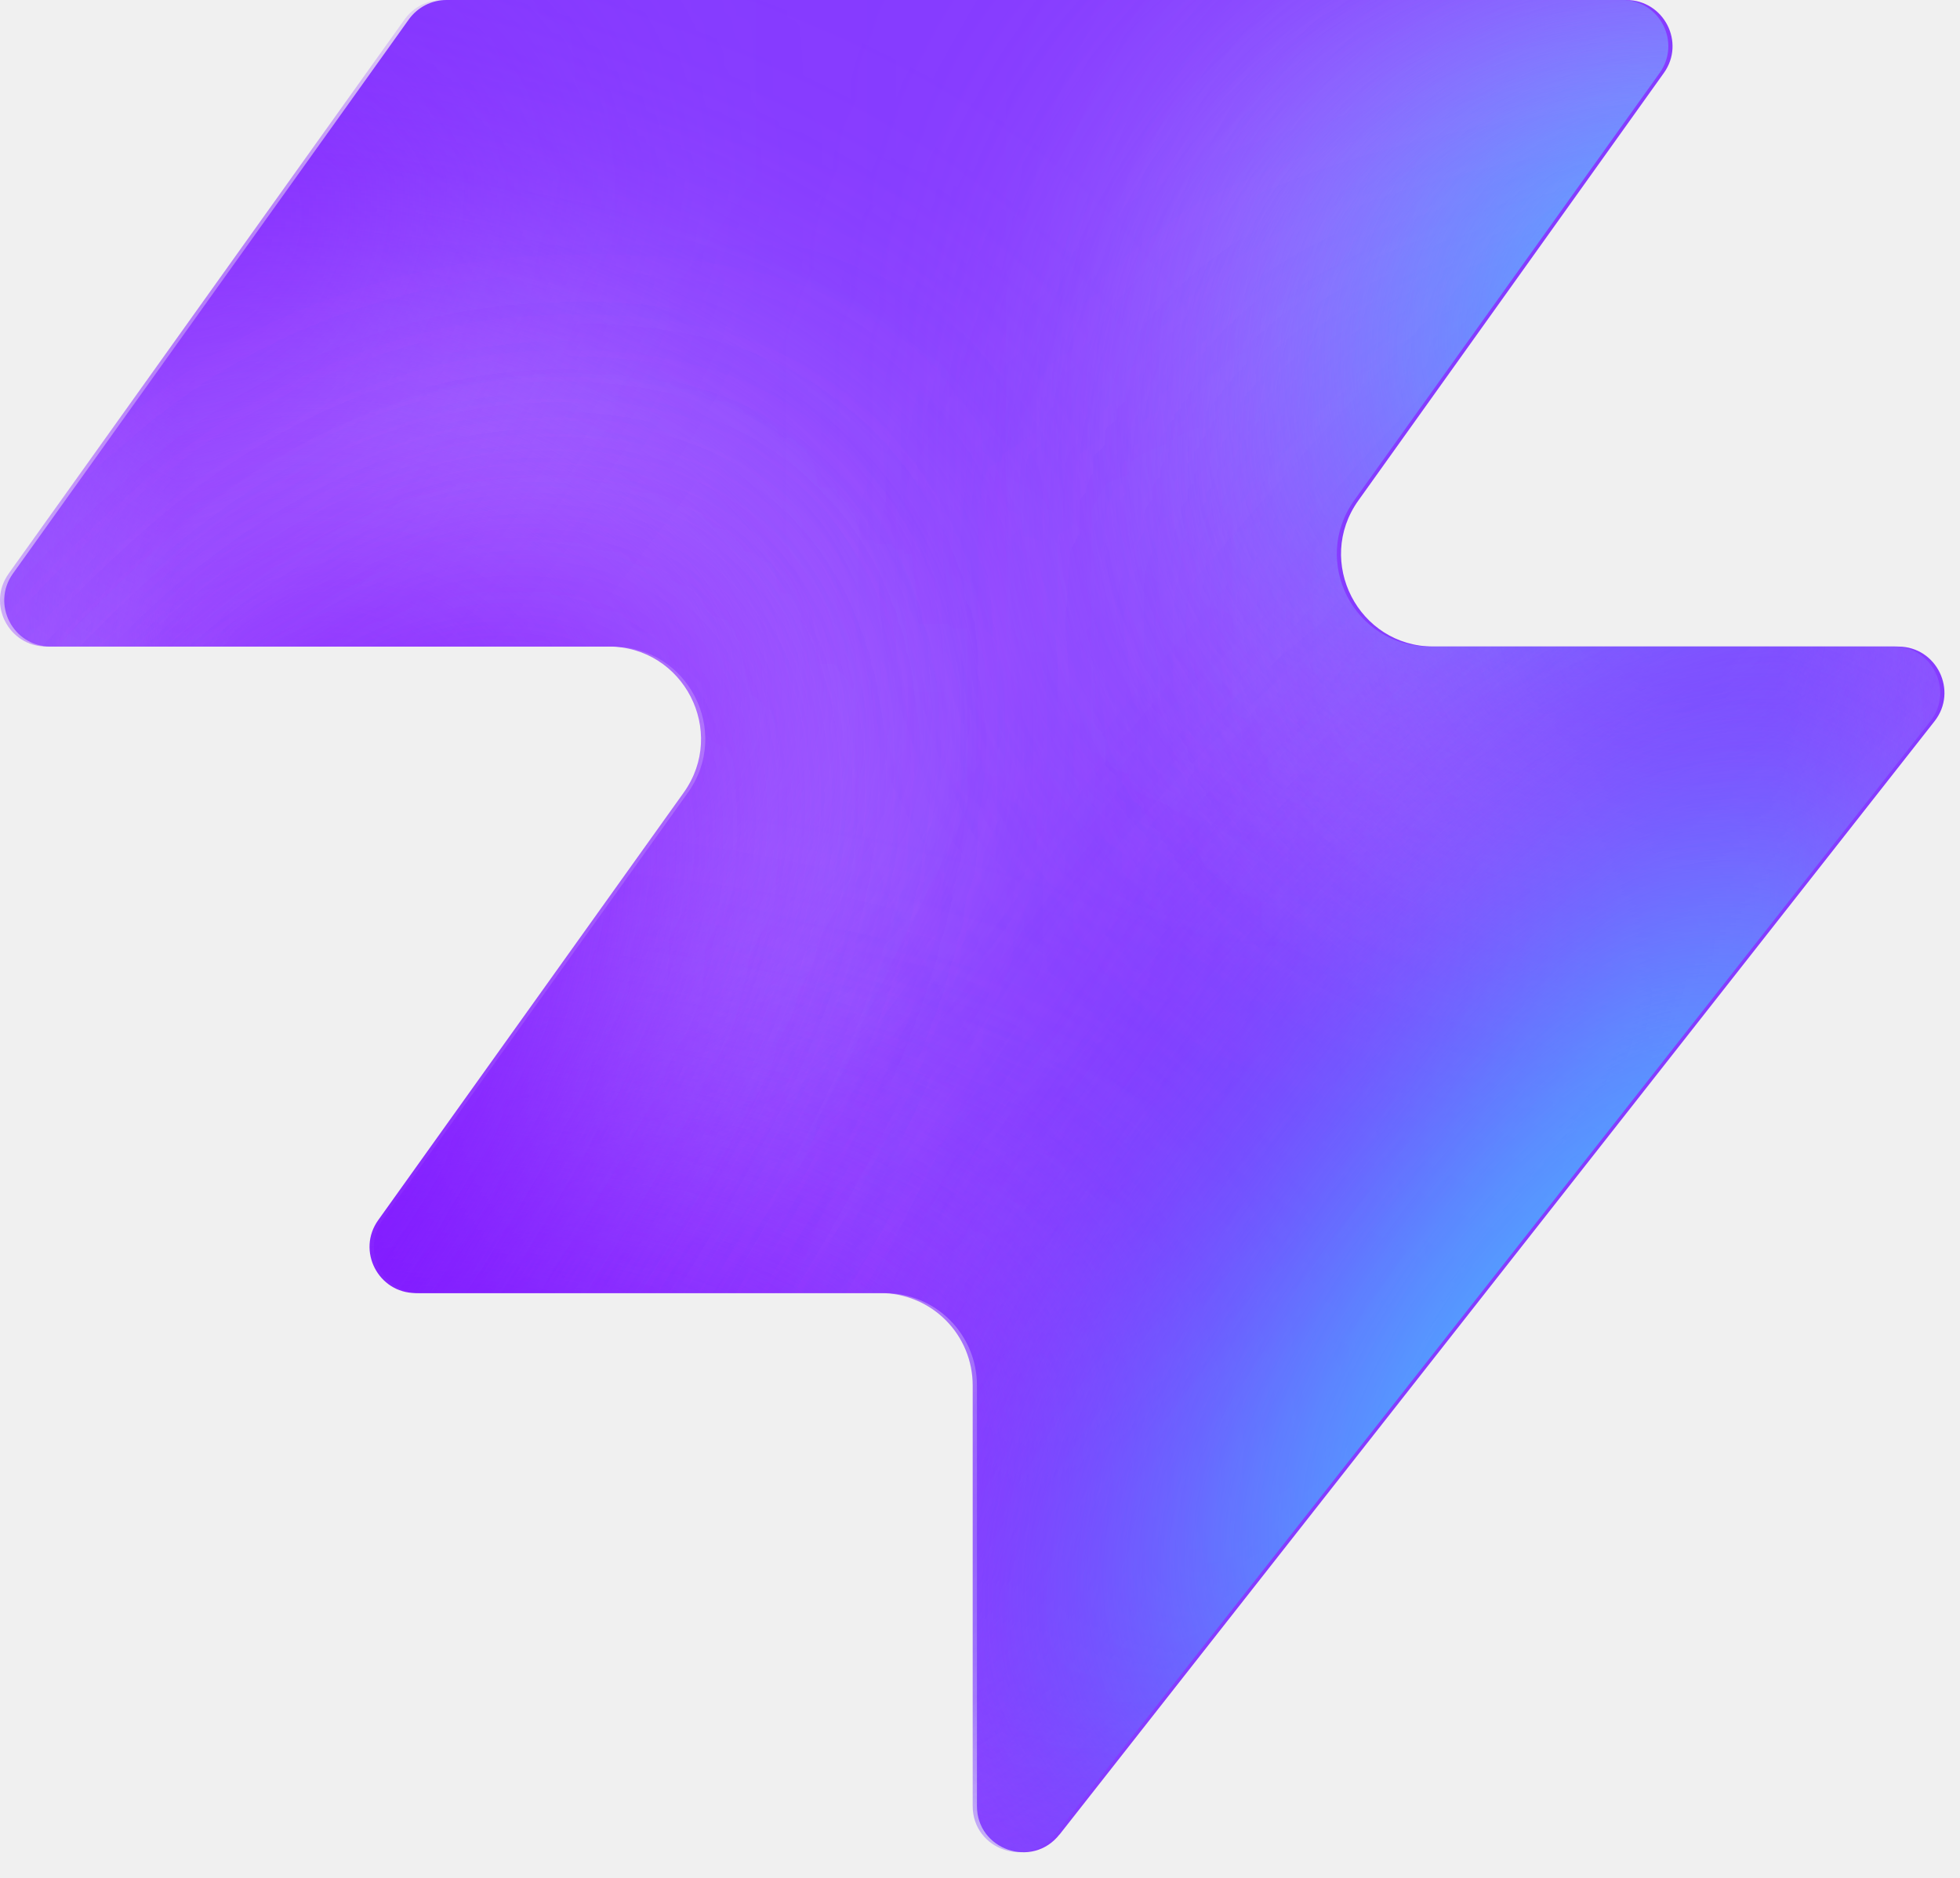
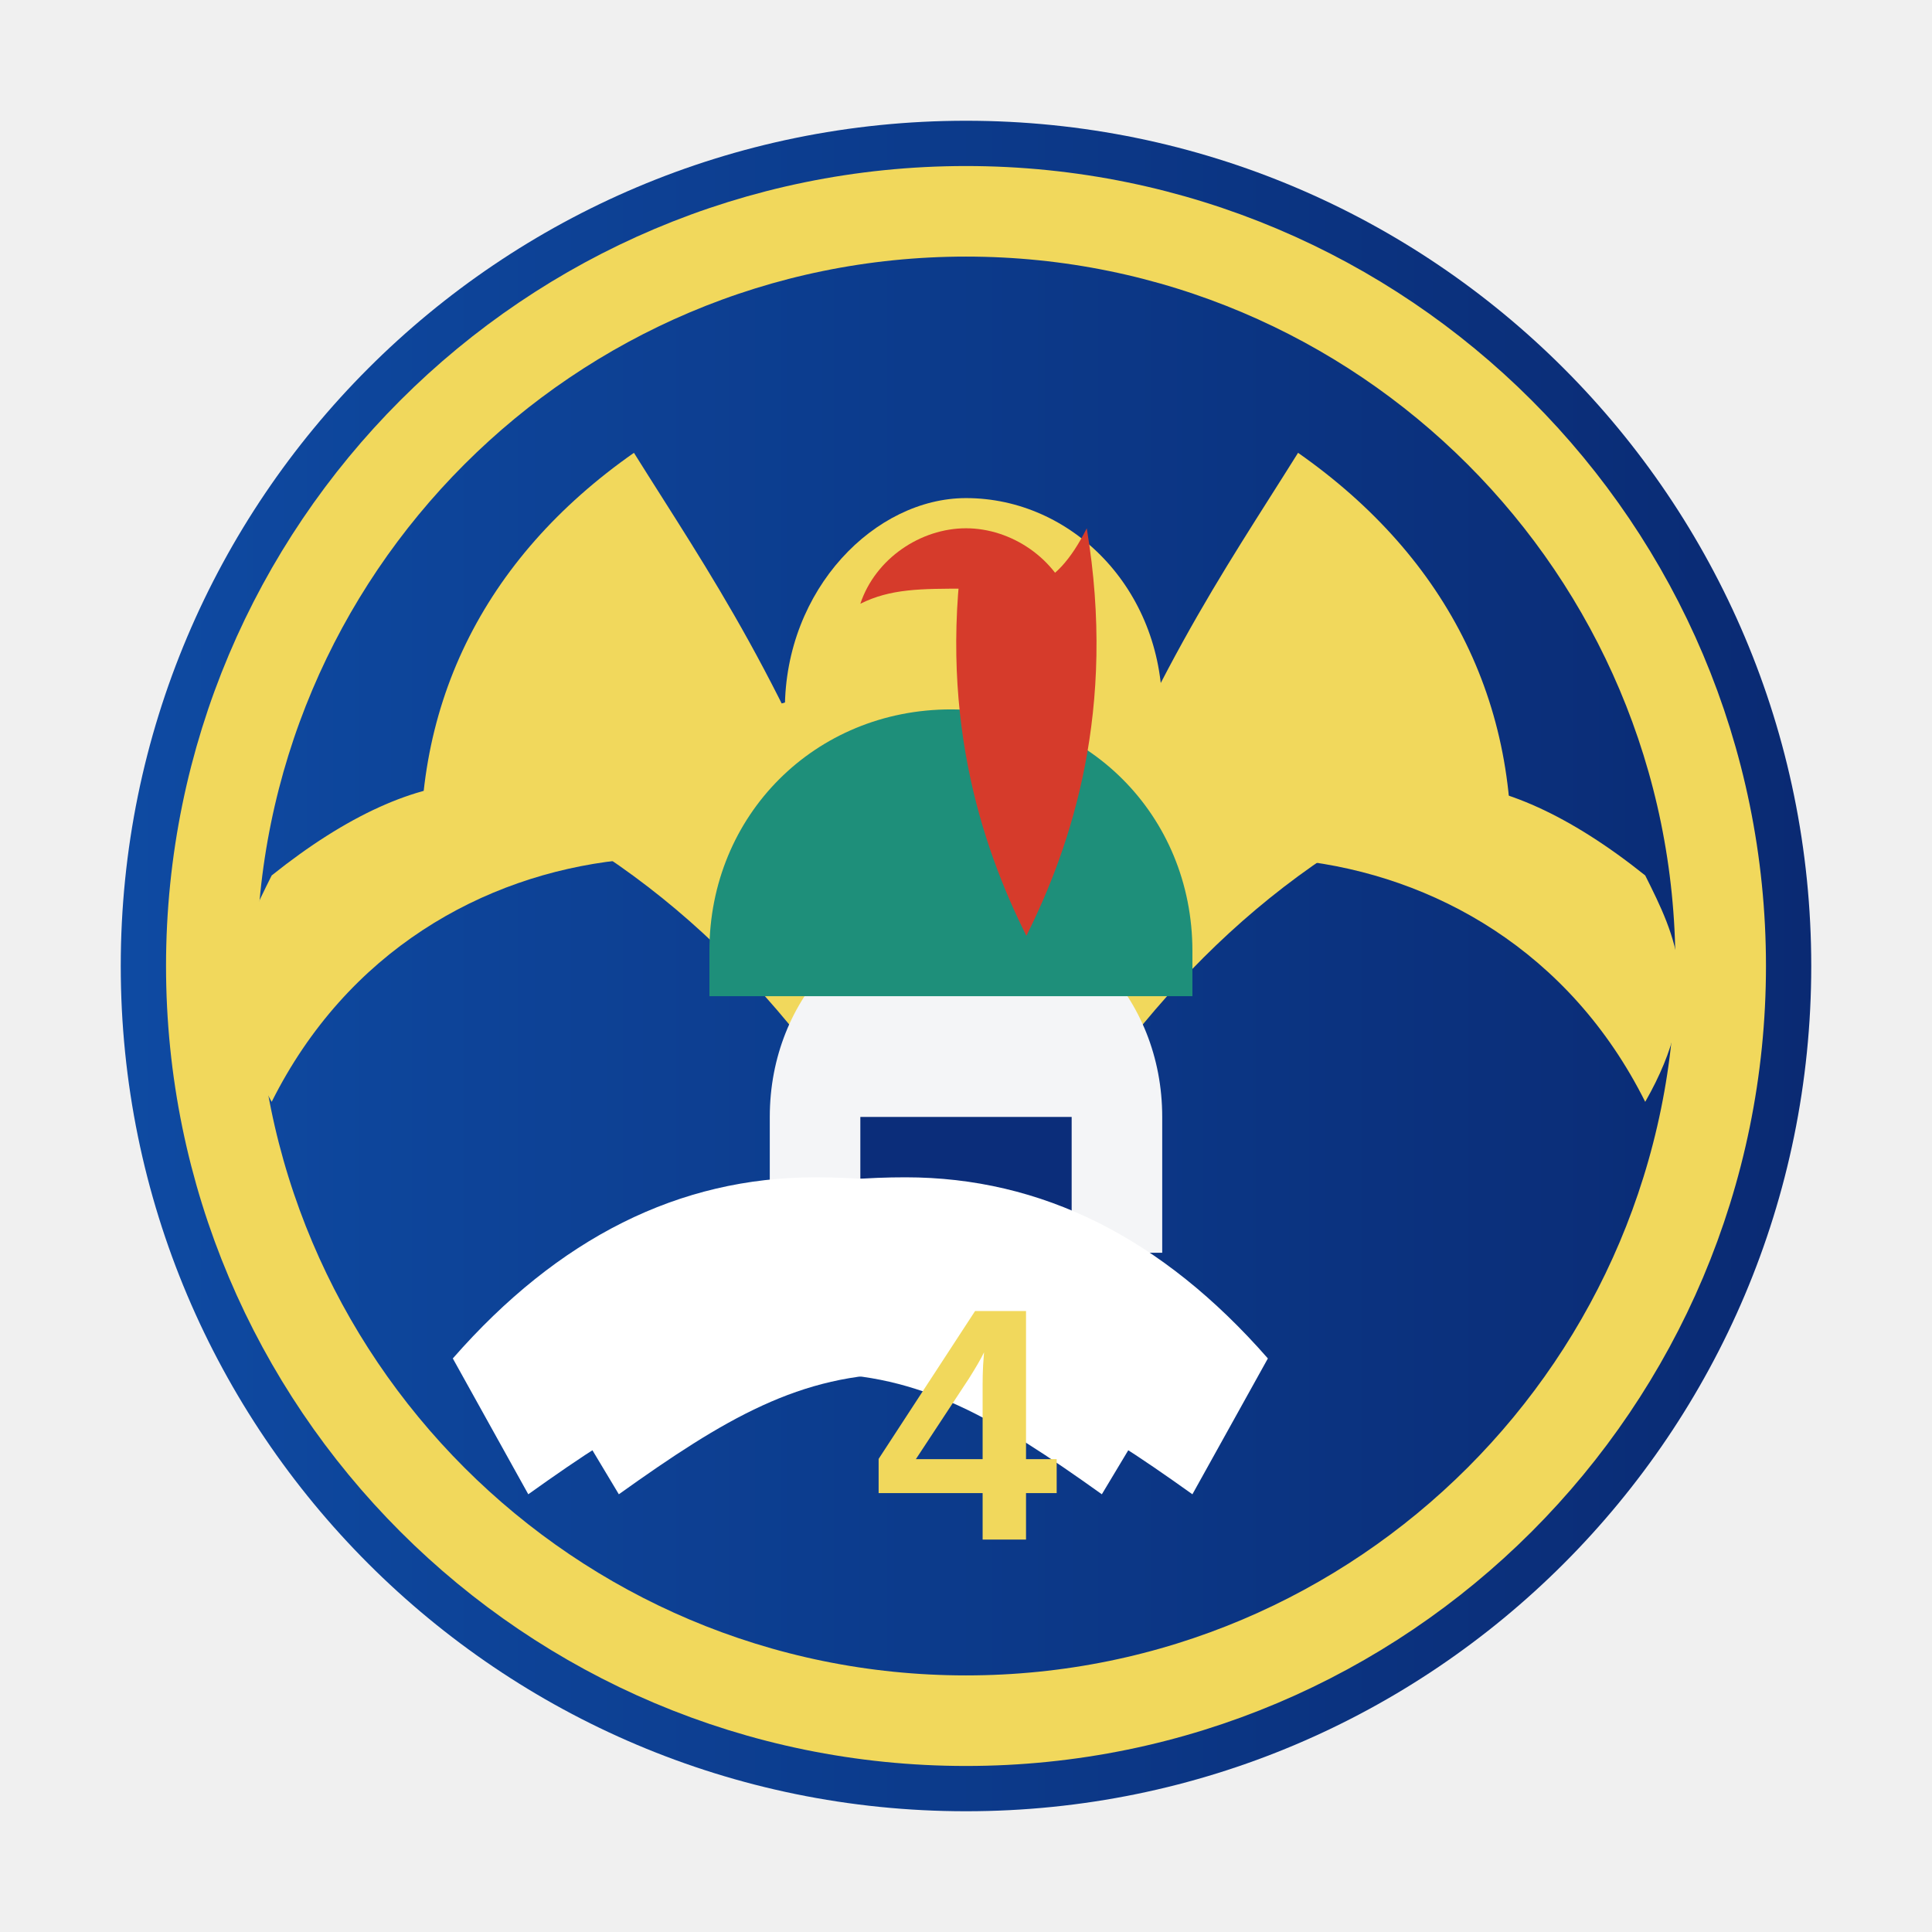
- <svg xmlns="http://www.w3.org/2000/svg" width="48" height="46" fill="none" viewBox="0 0 48 46">
-   <path fill="#863bff" d="M25.946 44.938c-.664.845-2.021.375-2.021-.698V33.937a2.26 2.26 0 0 0-2.262-2.262H10.287c-.92 0-1.456-1.04-.92-1.788l7.48-10.471c1.07-1.497 0-3.578-1.842-3.578H1.237c-.92 0-1.456-1.04-.92-1.788L10.013.474c.214-.297.556-.474.92-.474h28.894c.92 0 1.456 1.04.92 1.788l-7.48 10.471c-1.07 1.498 0 3.579 1.842 3.579h11.377c.943 0 1.473 1.088.89 1.83L25.947 44.94z" style="fill:#863bff;fill:color(display-p3 .525 .23 1);fill-opacity:1" />
-   <mask id="a" width="48" height="46" x="0" y="0" maskUnits="userSpaceOnUse" style="mask-type:alpha">
-     <path fill="#000" d="M25.842 44.938c-.664.844-2.021.375-2.021-.698V33.937a2.26 2.26 0 0 0-2.262-2.262H10.183c-.92 0-1.456-1.04-.92-1.788l7.48-10.471c1.07-1.498 0-3.579-1.842-3.579H1.133c-.92 0-1.456-1.04-.92-1.787L9.91.473c.214-.297.556-.474.92-.474h28.894c.92 0 1.456 1.04.92 1.788l-7.48 10.471c-1.07 1.498 0 3.578 1.842 3.578h11.377c.943 0 1.473 1.088.89 1.832L25.843 44.94z" style="fill:#000;fill-opacity:1" />
-   </mask>
-   <g mask="url(#a)">
-     <g filter="url(#b)">
-       <ellipse cx="5.508" cy="14.704" fill="#ede6ff" rx="5.508" ry="14.704" style="fill:#ede6ff;fill:color(display-p3 .927 .903 1);fill-opacity:1" transform="matrix(.00324 1 1 -.00324 -4.47 31.516)" />
+ <svg xmlns="http://www.w3.org/2000/svg" viewBox="0 0 128 128" role="img" aria-label="SMPN 4 Pakem logo">
+   <defs>
+     <linearGradient id="ring" x1="0" x2="1">
+       <stop offset="0%" stop-color="#0e4aa2" />
+       <stop offset="100%" stop-color="#0a2a73" />
+     </linearGradient>
+   </defs>
+   <g transform="translate(0 2)">
+     <circle cx="64" cy="62" r="56" fill="url(#ring)" />
+     <circle cx="64" cy="62" r="50" fill="none" stroke="#f1d85c" stroke-width="6" />
+     <g fill="#f1d85c">
+       <path d="M18 56c10-8 18-8 23-1-9 1-18 6-23 16-4-7-2-11 0-15Zm91 0c-10-8-18-8-23-1 9 1 18 6 23 16 4-7 2-11 0-15Z" />
+       <path d="M42 28c-10 7-15 17-14 29 11-4 22-4 30 2-6-16-11-23-16-31Zm44 0c10 7 15 17 14 29-11-4-22-4-30 2 6-16 11-23 16-31Z" />
    </g>
-     <g filter="url(#c)">
-       <ellipse cx="10.399" cy="29.851" fill="#ede6ff" rx="10.399" ry="29.851" style="fill:#ede6ff;fill:color(display-p3 .927 .903 1);fill-opacity:1" transform="matrix(.00324 1 1 -.00324 -39.328 7.883)" />
+     <g fill="#f1d85c">
+       <path d="M52 45c0-8 6-14 12-14 7 0 13 6 13 14v9H52v-9Z" />
+       <path d="M39 54c11 7 18 17 25 30 7-13 14-23 25-30-5-7-12-11-25-11s-20 4-25 11Z" />
    </g>
-     <g filter="url(#d)">
-       <ellipse cx="5.508" cy="30.487" fill="#7e14ff" rx="5.508" ry="30.487" style="fill:#7e14ff;fill:color(display-p3 .492 .077 1);fill-opacity:1" transform="rotate(89.814 -25.913 -14.639)scale(1 -1)" />
+     <g>
+       <path d="M64 58c-7 0-13 6-13 14v9h26v-9c0-8-6-14-13-14Z" fill="#f4f5f7" />
+       <path d="M57 72h14v13H57z" fill="#0b2d7a" />
+       <path d="M63 45c9 0 16 7 16 16v3H47v-3c0-9 7-16 16-16Z" fill="#1e8f7a" />
+       <path d="M64 33c-3 0-6 2-7 5 2-1 4-1 7-1 3 0 5 0 7 1-1-3-4-5-7-5Z" fill="#d63b2b" />
+       <path d="M64 33c-2 12 1 21 4 27 3-6 6-15 4-27-2 4-5 6-8 0Z" fill="#d63b2b" />
    </g>
-     <g filter="url(#e)">
-       <ellipse cx="5.508" cy="30.599" fill="#7e14ff" rx="5.508" ry="30.599" style="fill:#7e14ff;fill:color(display-p3 .492 .077 1);fill-opacity:1" transform="rotate(89.814 -32.644 -3.334)scale(1 -1)" />
+     <g fill="#ffffff">
+       <path d="M30 88c7-8 15-12 24-12 10 0 18 3 25 11l-6 10c-7-5-12-8-19-8s-12 3-19 8l-5-9Z" />
+       <path d="M84 88c-7-8-15-12-24-12-10 0-18 3-25 11l6 10c7-5 12-8 19-8s12 3 19 8l5-9Z" />
    </g>
-     <g filter="url(#f)">
-       <ellipse cx="5.508" cy="30.599" fill="#7e14ff" rx="5.508" ry="30.599" style="fill:#7e14ff;fill:color(display-p3 .492 .077 1);fill-opacity:1" transform="matrix(.00324 1 1 -.00324 -34.34 30.47)" />
-     </g>
-     <g filter="url(#g)">
-       <ellipse cx="14.072" cy="22.078" fill="#ede6ff" rx="14.072" ry="22.078" style="fill:#ede6ff;fill:color(display-p3 .927 .903 1);fill-opacity:1" transform="rotate(93.35 24.506 48.493)scale(-1 1)" />
-     </g>
-     <g filter="url(#h)">
-       <ellipse cx="3.47" cy="21.501" fill="#7e14ff" rx="3.47" ry="21.501" style="fill:#7e14ff;fill:color(display-p3 .492 .077 1);fill-opacity:1" transform="rotate(89.009 28.708 47.59)scale(-1 1)" />
-     </g>
-     <g filter="url(#i)">
-       <ellipse cx="3.47" cy="21.501" fill="#7e14ff" rx="3.47" ry="21.501" style="fill:#7e14ff;fill:color(display-p3 .492 .077 1);fill-opacity:1" transform="rotate(89.009 28.708 47.59)scale(-1 1)" />
-     </g>
-     <g filter="url(#j)">
-       <ellipse cx=".387" cy="8.972" fill="#7e14ff" rx="4.407" ry="29.108" style="fill:#7e14ff;fill:color(display-p3 .492 .077 1);fill-opacity:1" transform="rotate(39.51 .387 8.972)" />
-     </g>
-     <g filter="url(#k)">
-       <ellipse cx="47.523" cy="-6.092" fill="#7e14ff" rx="4.407" ry="29.108" style="fill:#7e14ff;fill:color(display-p3 .492 .077 1);fill-opacity:1" transform="rotate(37.892 47.523 -6.092)" />
-     </g>
-     <g filter="url(#l)">
-       <ellipse cx="41.412" cy="6.333" fill="#47bfff" rx="5.971" ry="9.665" style="fill:#47bfff;fill:color(display-p3 .28 .748 1);fill-opacity:1" transform="rotate(37.892 41.412 6.333)" />
-     </g>
-     <g filter="url(#m)">
-       <ellipse cx="-1.879" cy="38.332" fill="#7e14ff" rx="4.407" ry="29.108" style="fill:#7e14ff;fill:color(display-p3 .492 .077 1);fill-opacity:1" transform="rotate(37.892 -1.88 38.332)" />
-     </g>
-     <g filter="url(#n)">
-       <ellipse cx="-1.879" cy="38.332" fill="#7e14ff" rx="4.407" ry="29.108" style="fill:#7e14ff;fill:color(display-p3 .492 .077 1);fill-opacity:1" transform="rotate(37.892 -1.88 38.332)" />
-     </g>
-     <g filter="url(#o)">
-       <ellipse cx="35.651" cy="29.907" fill="#7e14ff" rx="4.407" ry="29.108" style="fill:#7e14ff;fill:color(display-p3 .492 .077 1);fill-opacity:1" transform="rotate(37.892 35.651 29.907)" />
-     </g>
-     <g filter="url(#p)">
-       <ellipse cx="38.418" cy="32.4" fill="#47bfff" rx="5.971" ry="15.297" style="fill:#47bfff;fill:color(display-p3 .28 .748 1);fill-opacity:1" transform="rotate(37.892 38.418 32.4)" />
+     <g fill="#f1d85c">
+       <text x="64" y="100" text-anchor="middle" font-size="22" font-weight="700" font-family="Arial, sans-serif" letter-spacing="2">4</text>
    </g>
  </g>
-   <defs>
-     <filter id="b" width="60.045" height="41.654" x="-19.77" y="16.149" color-interpolation-filters="sRGB" filterUnits="userSpaceOnUse">
-       <feFlood flood-opacity="0" result="BackgroundImageFix" />
-       <feBlend in="SourceGraphic" in2="BackgroundImageFix" result="shape" />
-       <feGaussianBlur result="effect1_foregroundBlur_2002_17158" stdDeviation="7.659" />
-     </filter>
-     <filter id="c" width="90.34" height="51.437" x="-54.613" y="-7.533" color-interpolation-filters="sRGB" filterUnits="userSpaceOnUse">
-       <feFlood flood-opacity="0" result="BackgroundImageFix" />
-       <feBlend in="SourceGraphic" in2="BackgroundImageFix" result="shape" />
-       <feGaussianBlur result="effect1_foregroundBlur_2002_17158" stdDeviation="7.659" />
-     </filter>
-     <filter id="d" width="79.355" height="29.4" x="-49.64" y="2.03" color-interpolation-filters="sRGB" filterUnits="userSpaceOnUse">
-       <feFlood flood-opacity="0" result="BackgroundImageFix" />
-       <feBlend in="SourceGraphic" in2="BackgroundImageFix" result="shape" />
-       <feGaussianBlur result="effect1_foregroundBlur_2002_17158" stdDeviation="4.596" />
-     </filter>
-     <filter id="e" width="79.579" height="29.4" x="-45.045" y="20.029" color-interpolation-filters="sRGB" filterUnits="userSpaceOnUse">
-       <feFlood flood-opacity="0" result="BackgroundImageFix" />
-       <feBlend in="SourceGraphic" in2="BackgroundImageFix" result="shape" />
-       <feGaussianBlur result="effect1_foregroundBlur_2002_17158" stdDeviation="4.596" />
-     </filter>
-     <filter id="f" width="79.579" height="29.4" x="-43.513" y="21.178" color-interpolation-filters="sRGB" filterUnits="userSpaceOnUse">
-       <feFlood flood-opacity="0" result="BackgroundImageFix" />
-       <feBlend in="SourceGraphic" in2="BackgroundImageFix" result="shape" />
-       <feGaussianBlur result="effect1_foregroundBlur_2002_17158" stdDeviation="4.596" />
-     </filter>
-     <filter id="g" width="74.749" height="58.852" x="15.756" y="-17.901" color-interpolation-filters="sRGB" filterUnits="userSpaceOnUse">
-       <feFlood flood-opacity="0" result="BackgroundImageFix" />
-       <feBlend in="SourceGraphic" in2="BackgroundImageFix" result="shape" />
-       <feGaussianBlur result="effect1_foregroundBlur_2002_17158" stdDeviation="7.659" />
-     </filter>
-     <filter id="h" width="61.377" height="25.362" x="23.548" y="2.284" color-interpolation-filters="sRGB" filterUnits="userSpaceOnUse">
-       <feFlood flood-opacity="0" result="BackgroundImageFix" />
-       <feBlend in="SourceGraphic" in2="BackgroundImageFix" result="shape" />
-       <feGaussianBlur result="effect1_foregroundBlur_2002_17158" stdDeviation="4.596" />
-     </filter>
-     <filter id="i" width="61.377" height="25.362" x="23.548" y="2.284" color-interpolation-filters="sRGB" filterUnits="userSpaceOnUse">
-       <feFlood flood-opacity="0" result="BackgroundImageFix" />
-       <feBlend in="SourceGraphic" in2="BackgroundImageFix" result="shape" />
-       <feGaussianBlur result="effect1_foregroundBlur_2002_17158" stdDeviation="4.596" />
-     </filter>
-     <filter id="j" width="56.045" height="63.649" x="-27.636" y="-22.853" color-interpolation-filters="sRGB" filterUnits="userSpaceOnUse">
-       <feFlood flood-opacity="0" result="BackgroundImageFix" />
-       <feBlend in="SourceGraphic" in2="BackgroundImageFix" result="shape" />
-       <feGaussianBlur result="effect1_foregroundBlur_2002_17158" stdDeviation="4.596" />
-     </filter>
-     <filter id="k" width="54.814" height="64.646" x="20.116" y="-38.415" color-interpolation-filters="sRGB" filterUnits="userSpaceOnUse">
-       <feFlood flood-opacity="0" result="BackgroundImageFix" />
-       <feBlend in="SourceGraphic" in2="BackgroundImageFix" result="shape" />
-       <feGaussianBlur result="effect1_foregroundBlur_2002_17158" stdDeviation="4.596" />
-     </filter>
-     <filter id="l" width="33.541" height="35.313" x="24.641" y="-11.323" color-interpolation-filters="sRGB" filterUnits="userSpaceOnUse">
-       <feFlood flood-opacity="0" result="BackgroundImageFix" />
-       <feBlend in="SourceGraphic" in2="BackgroundImageFix" result="shape" />
-       <feGaussianBlur result="effect1_foregroundBlur_2002_17158" stdDeviation="4.596" />
-     </filter>
-     <filter id="m" width="54.814" height="64.646" x="-29.286" y="6.009" color-interpolation-filters="sRGB" filterUnits="userSpaceOnUse">
-       <feFlood flood-opacity="0" result="BackgroundImageFix" />
-       <feBlend in="SourceGraphic" in2="BackgroundImageFix" result="shape" />
-       <feGaussianBlur result="effect1_foregroundBlur_2002_17158" stdDeviation="4.596" />
-     </filter>
-     <filter id="n" width="54.814" height="64.646" x="-29.286" y="6.009" color-interpolation-filters="sRGB" filterUnits="userSpaceOnUse">
-       <feFlood flood-opacity="0" result="BackgroundImageFix" />
-       <feBlend in="SourceGraphic" in2="BackgroundImageFix" result="shape" />
-       <feGaussianBlur result="effect1_foregroundBlur_2002_17158" stdDeviation="4.596" />
-     </filter>
-     <filter id="o" width="54.814" height="64.646" x="8.244" y="-2.416" color-interpolation-filters="sRGB" filterUnits="userSpaceOnUse">
-       <feFlood flood-opacity="0" result="BackgroundImageFix" />
-       <feBlend in="SourceGraphic" in2="BackgroundImageFix" result="shape" />
-       <feGaussianBlur result="effect1_foregroundBlur_2002_17158" stdDeviation="4.596" />
-     </filter>
-     <filter id="p" width="39.409" height="43.623" x="18.713" y="10.588" color-interpolation-filters="sRGB" filterUnits="userSpaceOnUse">
-       <feFlood flood-opacity="0" result="BackgroundImageFix" />
-       <feBlend in="SourceGraphic" in2="BackgroundImageFix" result="shape" />
-       <feGaussianBlur result="effect1_foregroundBlur_2002_17158" stdDeviation="4.596" />
-     </filter>
-   </defs>
</svg>
